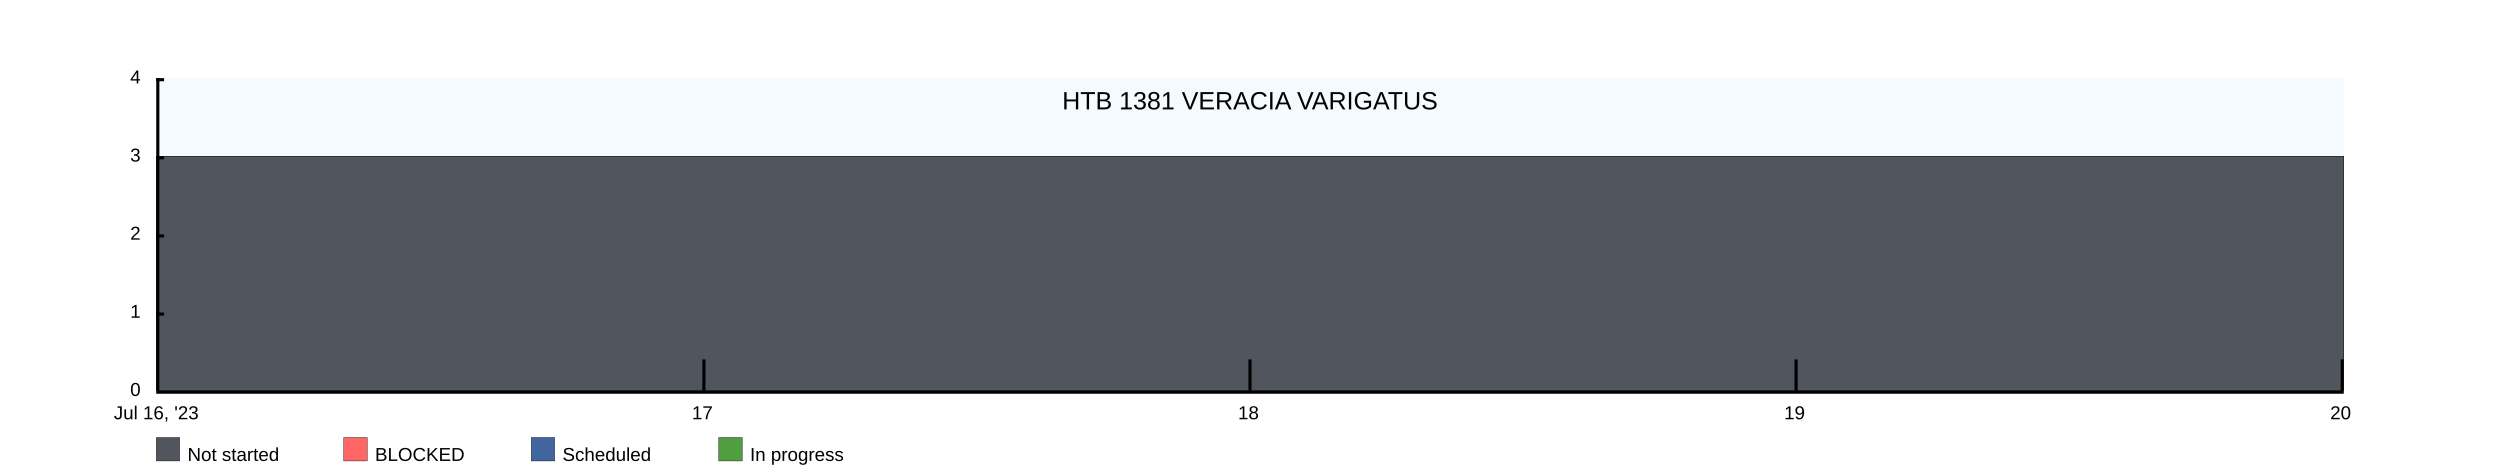
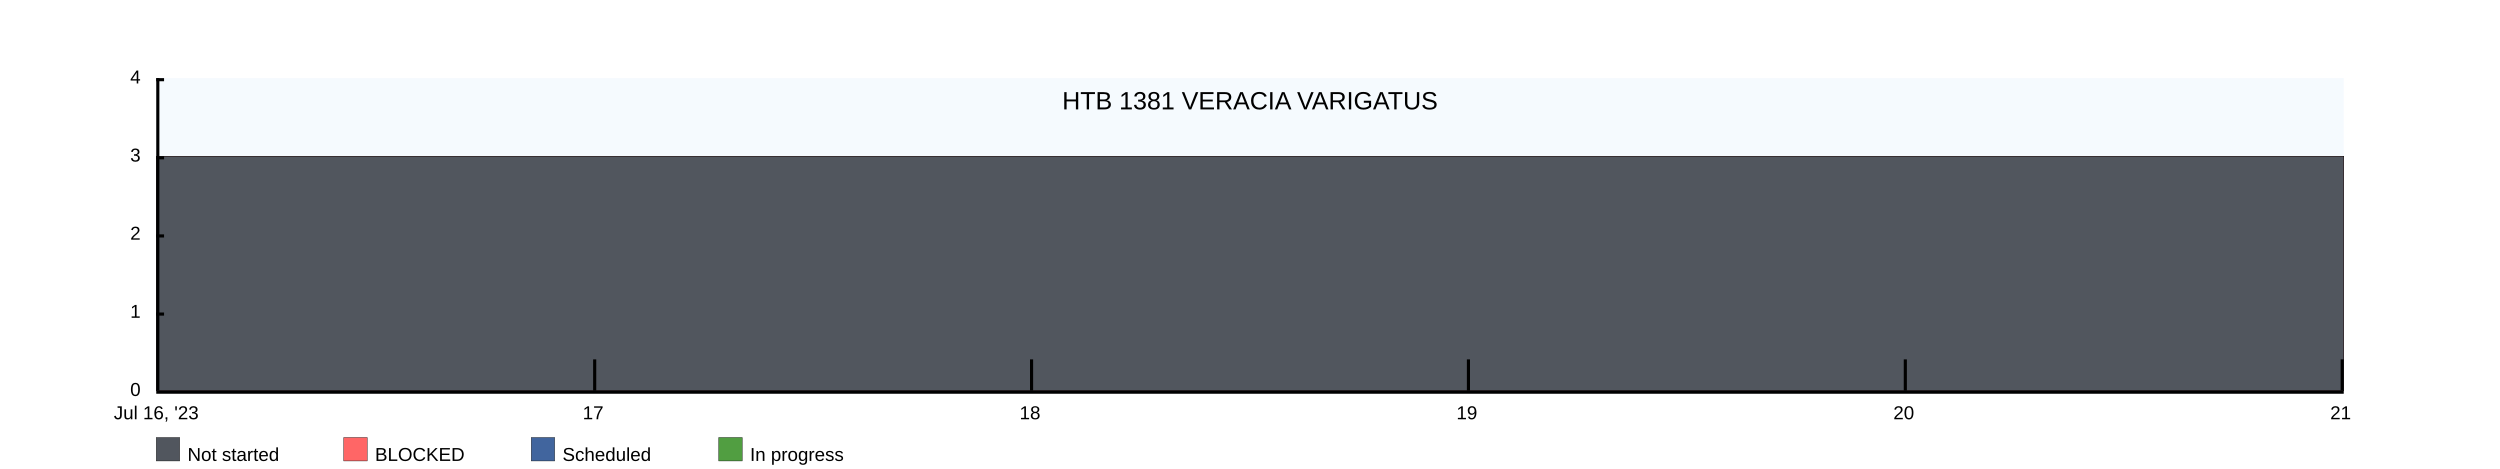
<svg xmlns="http://www.w3.org/2000/svg" width="1600" height="300">
  <rect x="100" y="50" width="1400" height="200" fill="rgba(221, 239, 250, .3)" />
  <clipPath id="theGraph">
    <rect x="100" y="50" width="1400" height="200" fill="black" />
  </clipPath>
  <rect x="100" y="280" width="15" height="15" fill="#51565E" stroke="black" stroke-width="0.25" />
  <text x="120" y="295" font-family="Arial" font-size="12" fill="black">Not started</text>
  <rect x="220" y="280" width="15" height="15" fill="#FF6666" stroke="black" stroke-width="0.25" />
  <text x="240" y="295" font-family="Arial" font-size="12" fill="black">BLOCKED</text>
  <rect x="340" y="280" width="15" height="15" fill="#41659E" stroke="black" stroke-width="0.25" />
  <text x="360" y="295" font-family="Arial" font-size="12" fill="black">Scheduled</text>
  <rect x="460" y="280" width="15" height="15" fill="#519E41" stroke="black" stroke-width="0.25" />
  <text x="480" y="295" font-family="Arial" font-size="12" fill="black">In progress</text>
-   <path d="M 100 100 M 100 100 C 100 100 450 100 450 100 C 450 100 800 100 800 100 C 800 100 1150 100 1150 100 C 1150 100 1500 100 1500 100 C 1500 100 1500 250 1500 250 C 1500 250 100 250 100 250 Z" fill="#519E41" stroke="black" stroke-width="0.25" />
-   <path d="M 100 100 M 100 100 C 100 100 450 100 450 100 C 450 100 800 100 800 100 C 800 100 1150 100 1150 100 C 1150 100 1500 100 1500 100 C 1500 100 1500 250 1500 250 C 1500 250 100 250 100 250 Z" fill="#41659E" stroke="black" stroke-width="0.25" />
-   <path d="M 100 100 M 100 100 C 100 100 450 100 450 100 C 450 100 800 100 800 100 C 800 100 1150 100 1150 100 C 1150 100 1500 100 1500 100 C 1500 100 1500 250 1500 250 C 1500 250 100 250 100 250 Z" fill="#FF6666" stroke="black" stroke-width="0.25" />
-   <path d="M 100 100 M 100 100 C 100 100 450 100 450 100 C 450 100 800 100 800 100 C 800 100 1150 100 1150 100 C 1150 100 1500 100 1500 100 C 1500 100 1500 250 1500 250 C 1500 250 100 250 100 250 Z" fill="#51565E" stroke="black" stroke-width="0.25" />
+   <path d="M 100 100 M 100 100 C 100 100 380 100 380 100 C 380 100 660 100 660 100 C 660 100 940 100 940 100 C 940 100 1220 100 1220 100 C 1220 100 1500 100 1500 100 C 1500 100 1500 250 1500 250 C 1500 250 100 250 100 250 Z" fill="#519E41" stroke="black" stroke-width="0.25" />
+   <path d="M 100 100 M 100 100 C 100 100 380 100 380 100 C 380 100 660 100 660 100 C 660 100 940 100 940 100 C 940 100 1220 100 1220 100 C 1220 100 1500 100 1500 100 C 1500 100 1500 250 1500 250 C 1500 250 100 250 100 250 Z" fill="#41659E" stroke="black" stroke-width="0.25" />
+   <path d="M 100 100 M 100 100 C 100 100 380 100 380 100 C 380 100 660 100 660 100 C 660 100 940 100 940 100 C 940 100 1220 100 1220 100 C 1220 100 1500 100 1500 100 C 1500 100 1500 250 1500 250 C 1500 250 100 250 100 250 Z" fill="#FF6666" stroke="black" stroke-width="0.25" />
+   <path d="M 100 100 M 100 100 C 100 100 380 100 380 100 C 380 100 660 100 660 100 C 660 100 940 100 940 100 C 940 100 1220 100 1220 100 C 1220 100 1500 100 1500 100 C 1500 100 1500 250 1500 250 C 1500 250 100 250 100 250 Z" fill="#51565E" stroke="black" stroke-width="0.25" />
  <text x="800" y="70" font-family="Arial" font-size="16" fill="black" text-anchor="middle" alignment-baseline="middle">HTB 1381 VERACIA VARIGATUS</text>
  <rect x="100" y="250" width="1400" height="2" fill="black" />
  <rect x="100" y="50" width="5" height="2" fill="black" />
  <rect x="100" y="100" width="5" height="2" fill="black" />
  <rect x="100" y="150" width="5" height="2" fill="black" />
  <rect x="100" y="200" width="5" height="2" fill="black" />
  <text x="90" y="50" font-family="Arial" font-size="12" fill="black" text-anchor="end" dominant-baseline="middle">4</text>
  <text x="90" y="100" font-family="Arial" font-size="12" fill="black" text-anchor="end" dominant-baseline="middle">3</text>
  <text x="90" y="150" font-family="Arial" font-size="12" fill="black" text-anchor="end" dominant-baseline="middle">2</text>
  <text x="90" y="200" font-family="Arial" font-size="12" fill="black" text-anchor="end" dominant-baseline="middle">1</text>
  <text x="90" y="250" font-family="Arial" font-size="12" fill="black" text-anchor="end" dominant-baseline="middle">0</text>
  <text x="100" y="260" font-family="Arial" fill="black" text-anchor="middle" dominant-baseline="hanging">Jul 16, '23</text>
-   <text x="449.5" y="260" font-family="Arial" fill="black" text-anchor="middle" dominant-baseline="hanging">17</text>
-   <text x="799" y="260" font-family="Arial" fill="black" text-anchor="middle" dominant-baseline="hanging">18</text>
-   <text x="1148.5" y="260" font-family="Arial" fill="black" text-anchor="middle" dominant-baseline="hanging">19</text>
-   <text x="1498" y="260" font-family="Arial" fill="black" text-anchor="middle" dominant-baseline="hanging">20</text>
+   <text x="379.6" y="260" font-family="Arial" fill="black" text-anchor="middle" dominant-baseline="hanging">17</text>
+   <text x="659.2" y="260" font-family="Arial" fill="black" text-anchor="middle" dominant-baseline="hanging">18</text>
+   <text x="938.8" y="260" font-family="Arial" fill="black" text-anchor="middle" dominant-baseline="hanging">19</text>
+   <text x="1218.4" y="260" font-family="Arial" fill="black" text-anchor="middle" dominant-baseline="hanging">20</text>
+   <text x="1498" y="260" font-family="Arial" fill="black" text-anchor="middle" dominant-baseline="hanging">21</text>
  <rect x="100" y="50" width="2" height="200" fill="black" />
-   <rect x="449.5" y="230" width="2" height="20" fill="black" />
-   <rect x="799" y="230" width="2" height="20" fill="black" />
-   <rect x="1148.5" y="230" width="2" height="20" fill="black" />
+   <rect x="379.6" y="230" width="2" height="20" fill="black" />
+   <rect x="659.2" y="230" width="2" height="20" fill="black" />
+   <rect x="938.8" y="230" width="2" height="20" fill="black" />
+   <rect x="1218.4" y="230" width="2" height="20" fill="black" />
  <rect x="1498" y="230" width="2" height="20" fill="black" />
</svg>
